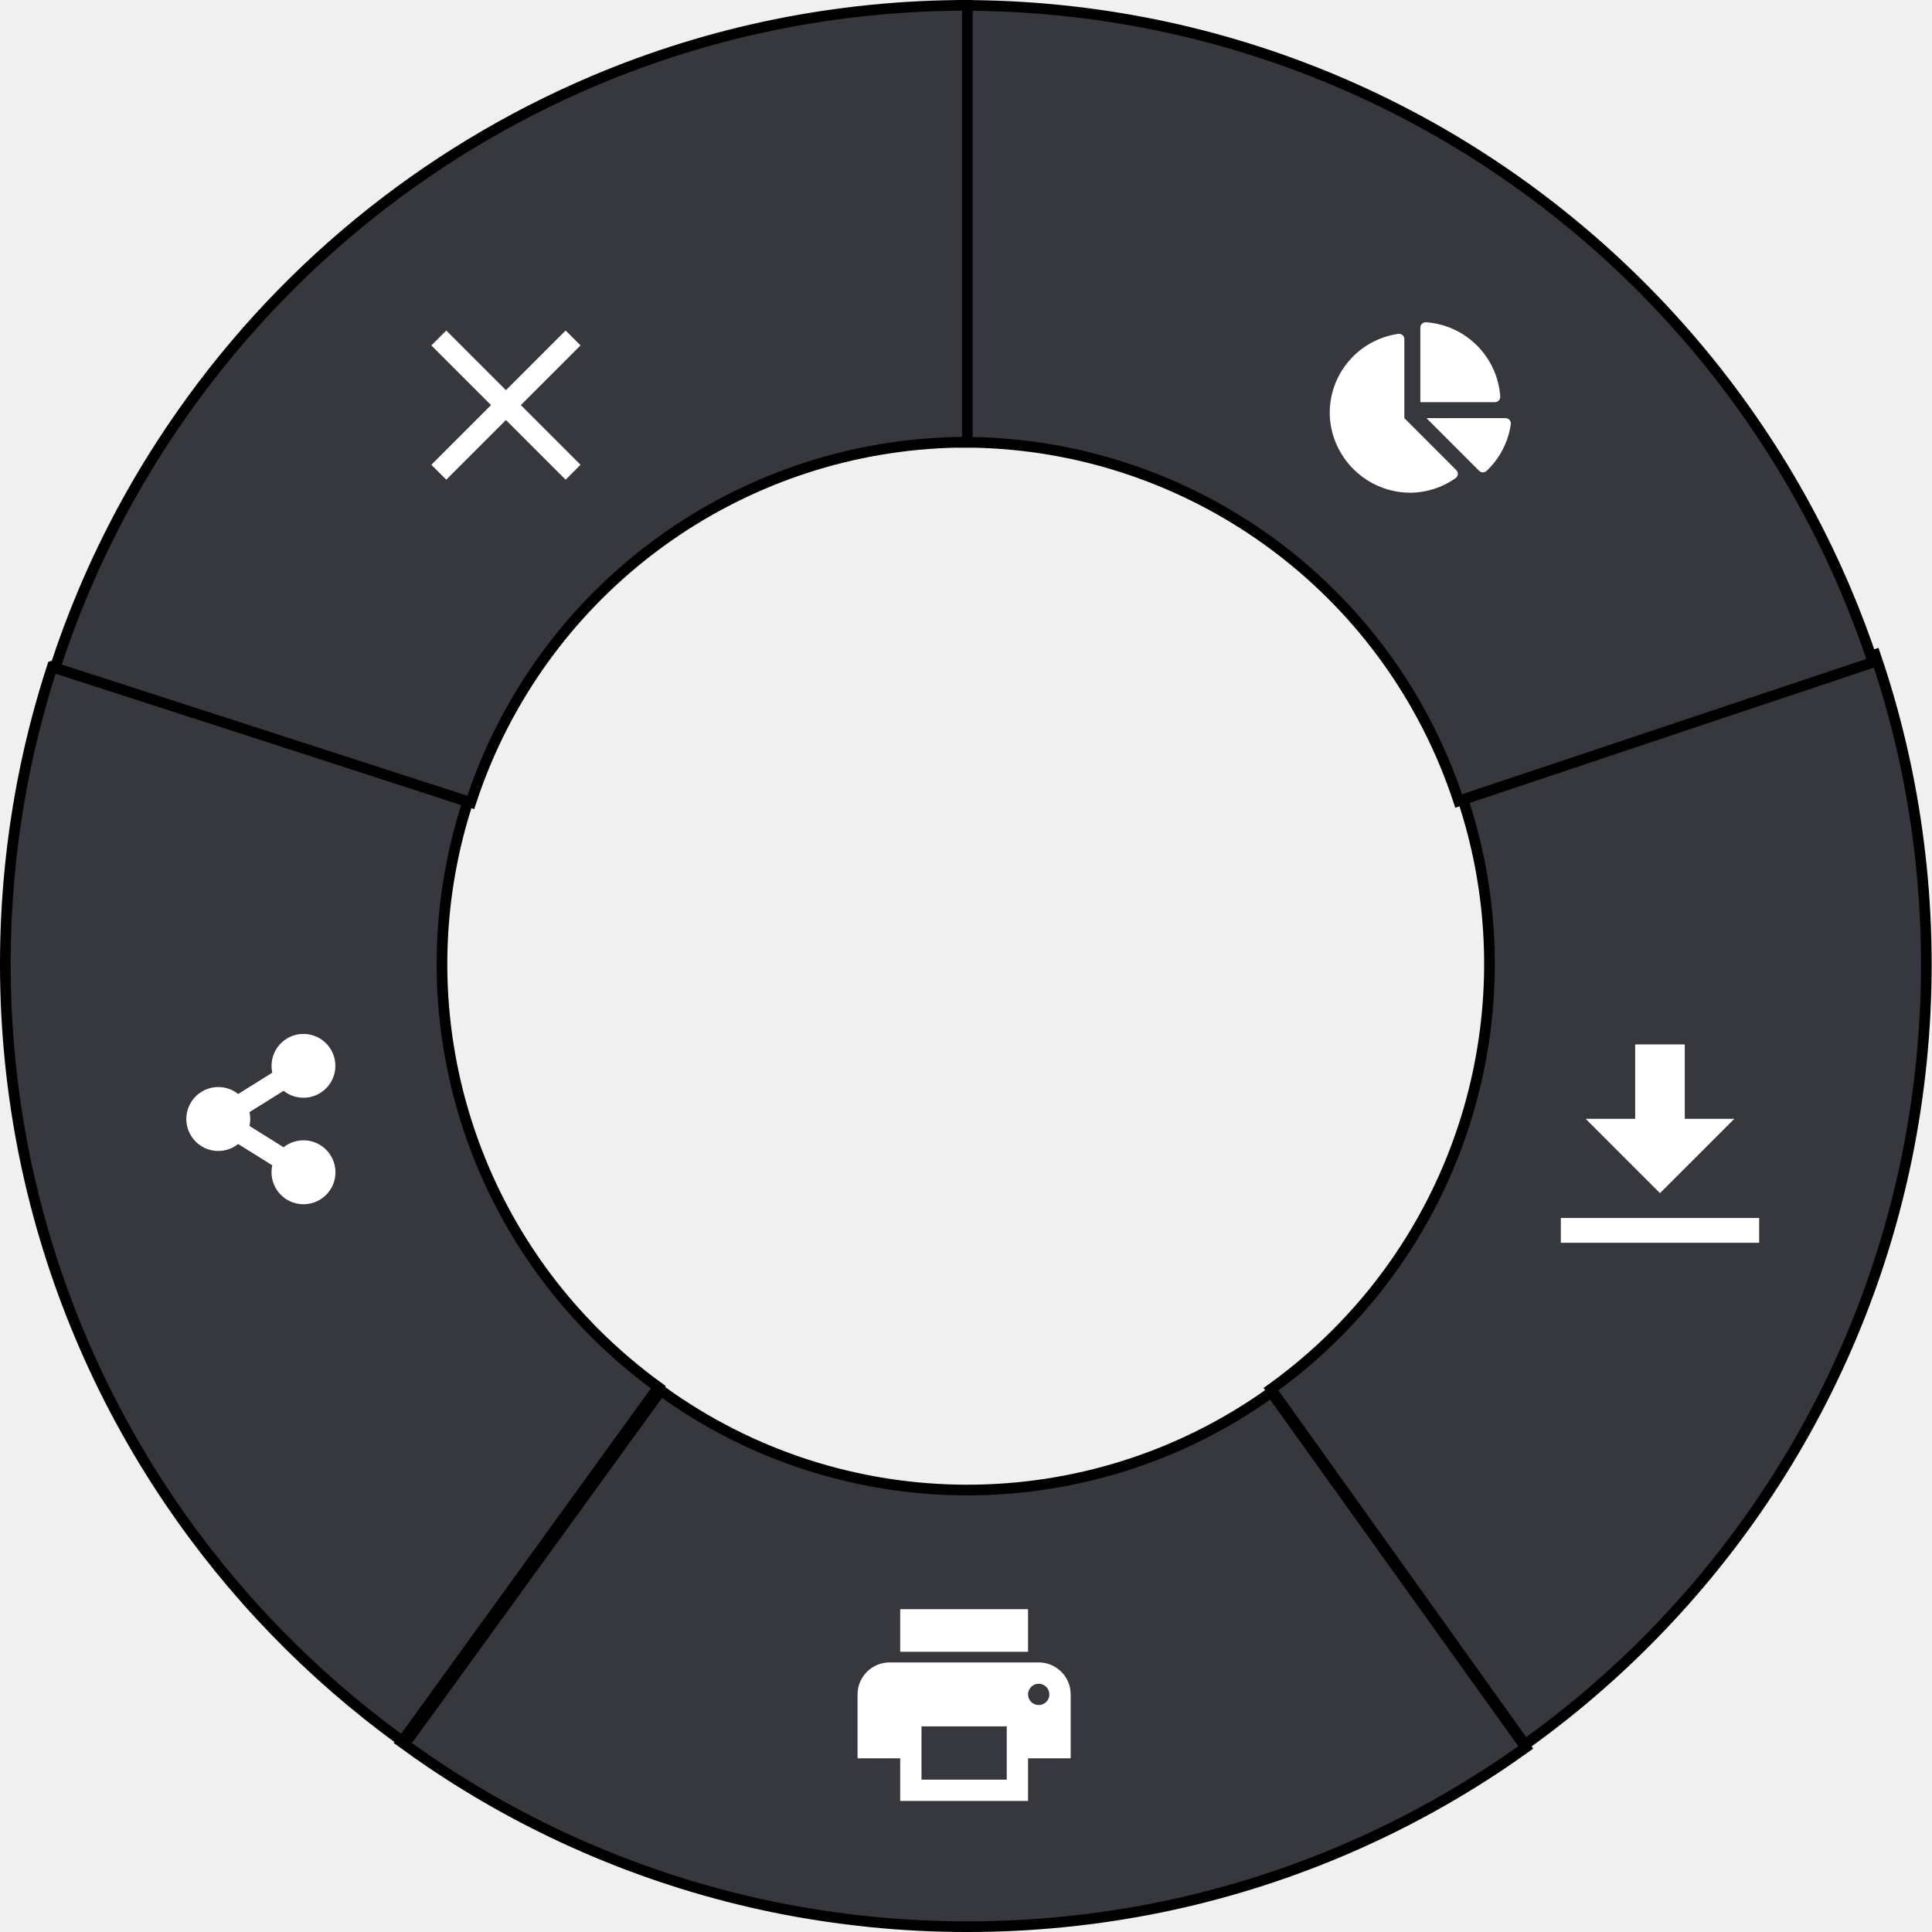
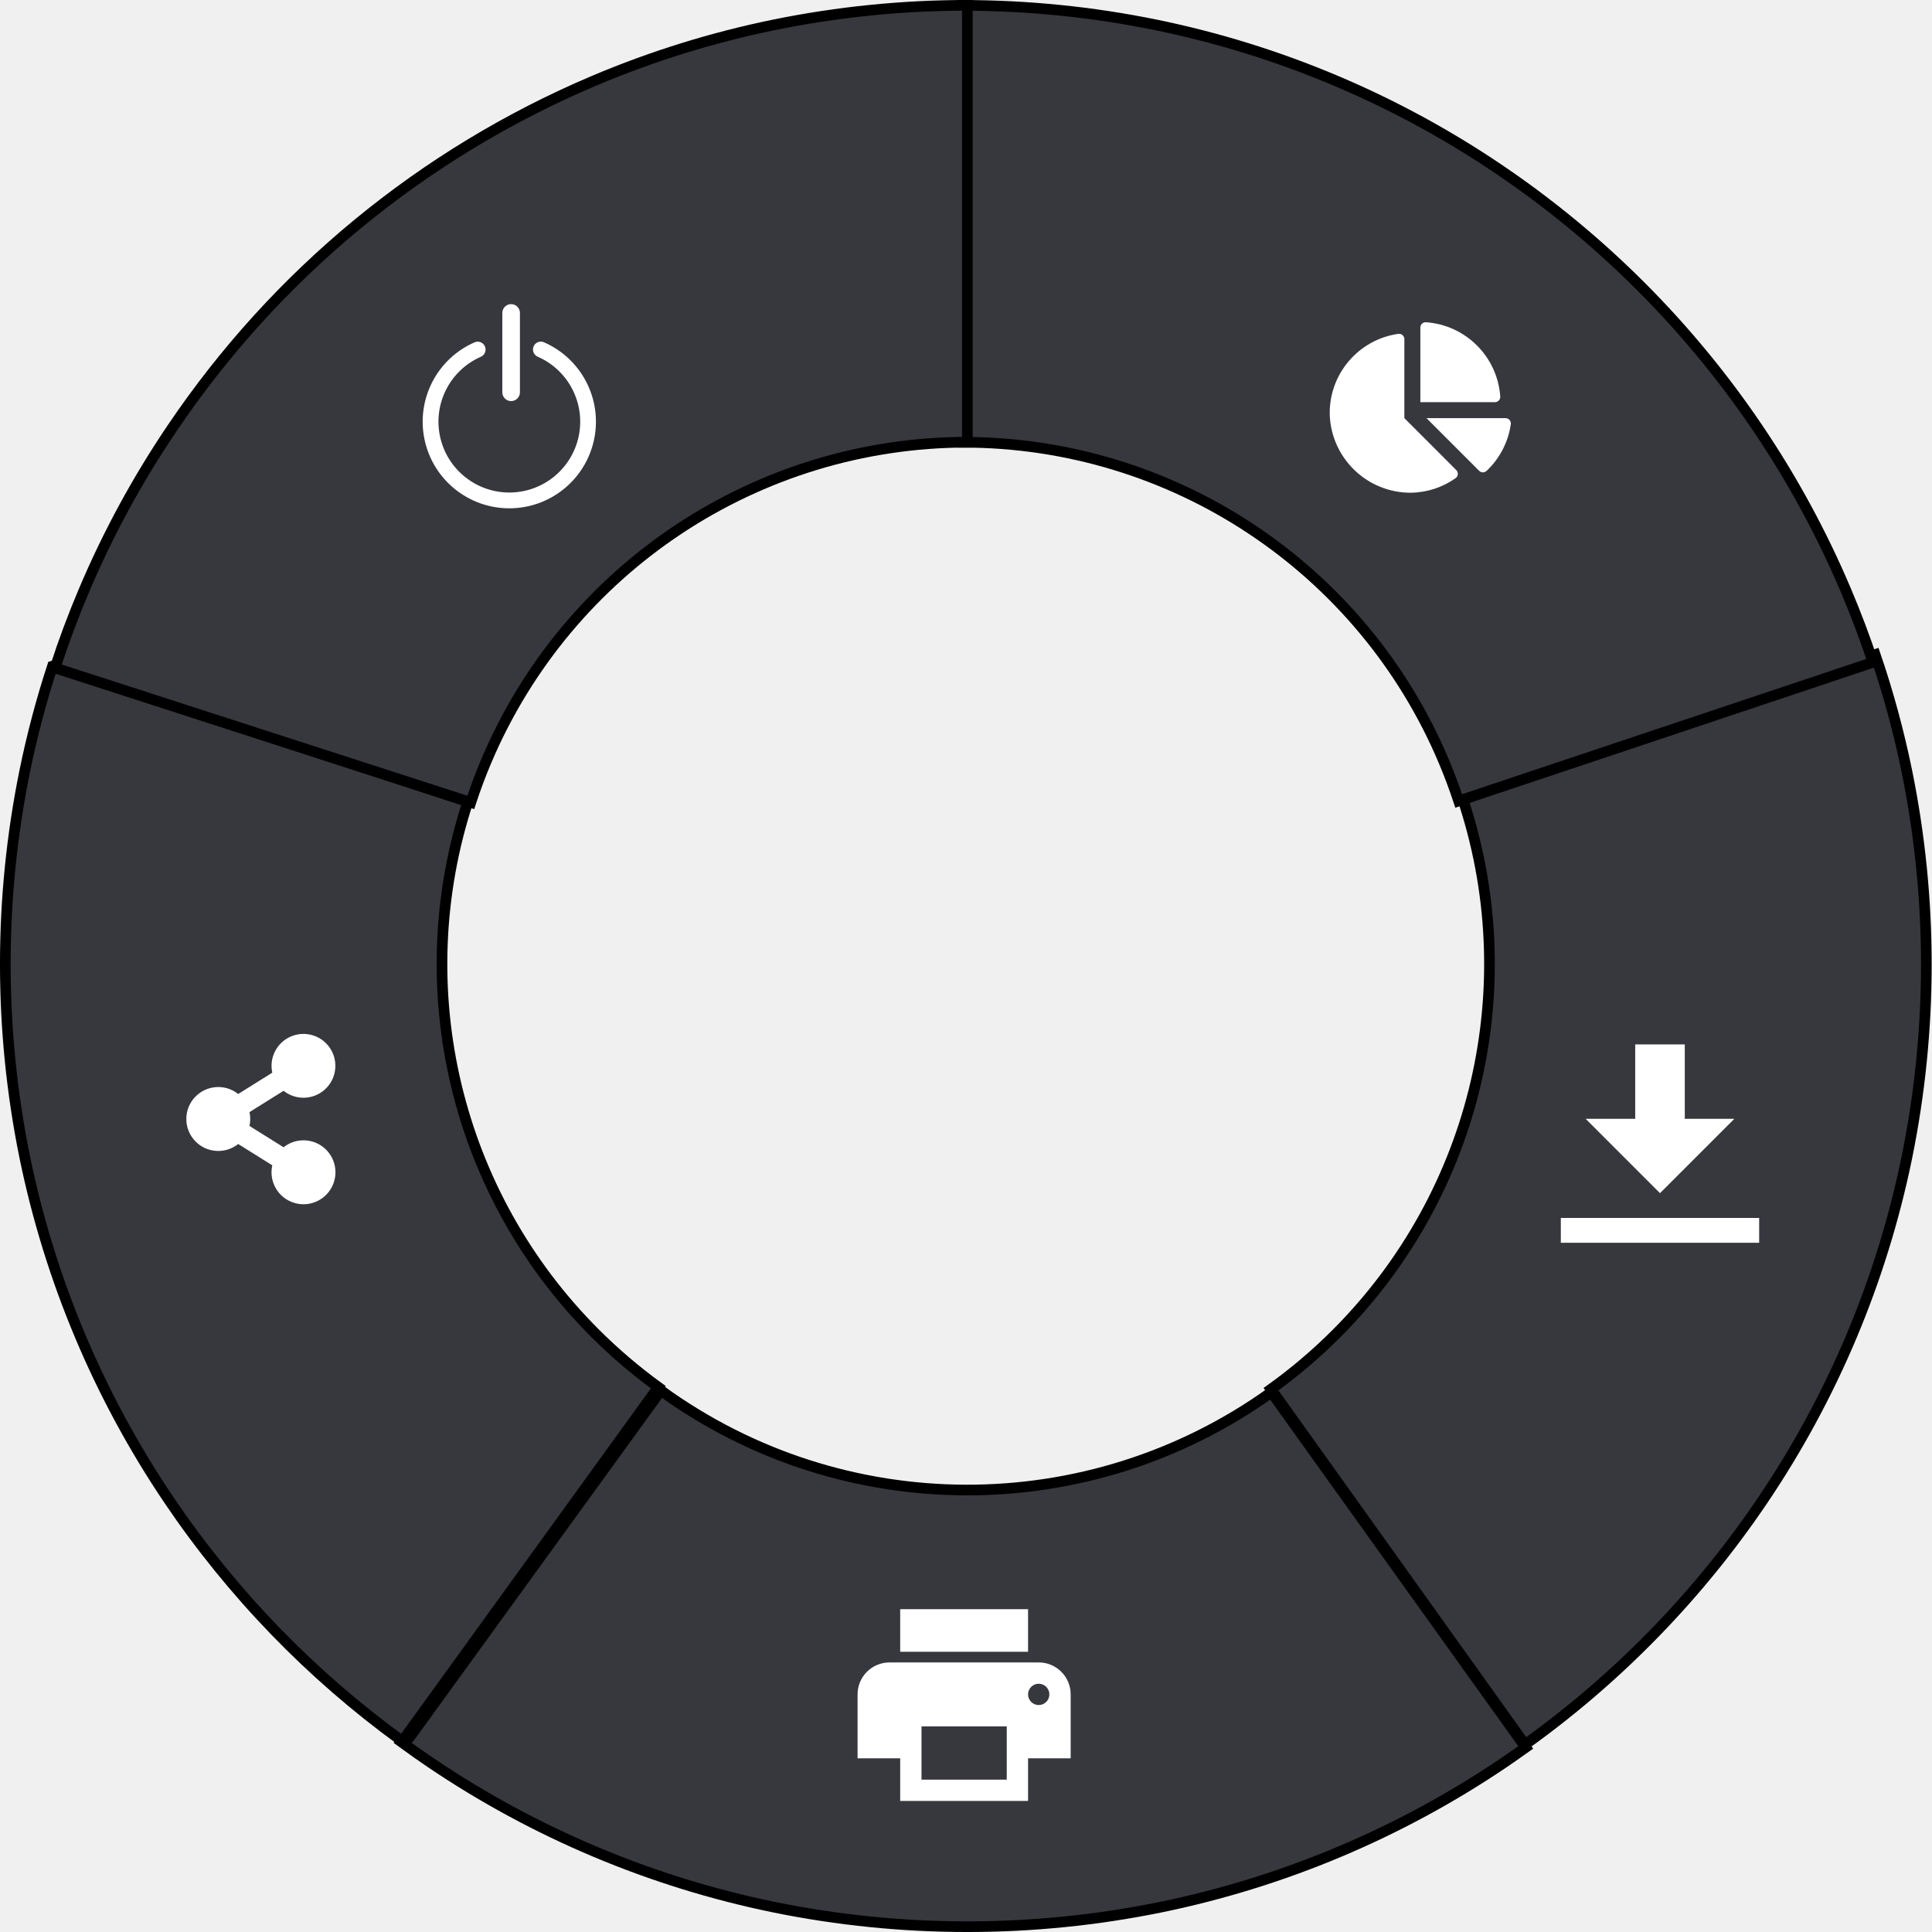
- <svg xmlns="http://www.w3.org/2000/svg" width="181.283" height="181.317" viewBox="0 0 181.283 181.317">
+ <svg xmlns="http://www.w3.org/2000/svg" width="181.283" height="181.316" viewBox="0 0 181.283 181.316">
  <g id="circle" transform="translate(0.5 0.5)">
-     <g id="Component_26_1" data-name="Component 26 – 1" transform="translate(118.781 60.933)">
+     <g id="Component_26_1" data-name="Component 26 – 1" transform="translate(118.781 60.932)">
      <path id="Intersection_10" data-name="Intersection 10" d="M11462.149,20019.125a49.072,49.072,0,0,0-50.445-11.752l-13.271-38.8a89.081,89.081,0,0,1,10.933-2.971,90.786,90.786,0,0,1,36.273,0,89.58,89.58,0,0,1,32.183,13.543,90.479,90.479,0,0,1,22.906,22.291l-33.354,23.838A49.18,49.18,0,0,0,11462.149,20019.125Z" transform="translate(20025.275 -11398.433) rotate(90)" fill="#37383e" stroke="#000" stroke-width="1" />
      <path id="Icon_open-data-transfer-download" data-name="Icon open-data-transfer-download" d="M6.98,0V6.98H2.327l6.98,6.98,6.98-6.98H11.633V0ZM0,16.287v2.327H18.613V16.287Z" transform="translate(27.201 36.585)" fill="#fff" />
    </g>
-     <g id="Component_25_1" data-name="Component 25 – 1" transform="translate(89.844 0.002)">
+     <g id="Component_25_1" data-name="Component 25 – 1" transform="translate(89.844 0.001)">
      <path id="Intersection_9" data-name="Intersection 9" d="M11338,20048.5a90.812,90.812,0,0,1,1.83-18.139,89.572,89.572,0,0,1,13.545-32.18,90.462,90.462,0,0,1,24.311-24.311,89.531,89.531,0,0,1,15.288-8.293q3.28-1.389,6.679-2.518l13.012,38.887q-1.89.624-3.734,1.4A48.96,48.96,0,0,0,11379,20048.5Z" transform="translate(20048.498 -11337.996) rotate(90)" fill="#37383e" stroke="#000" stroke-width="1" />
      <path id="chart-pie-solid" d="M16.491,9H9.076l4.938,4.938a.5.5,0,0,0,.693.021,7.484,7.484,0,0,0,2.285-4.4A.5.5,0,0,0,16.491,9ZM16,6.979A7.518,7.518,0,0,0,9.023,0,.5.5,0,0,0,8.5.511V7.5h6.993A.5.5,0,0,0,16,6.979ZM7,9V1.588a.5.5,0,0,0-.557-.5A7.494,7.494,0,0,0,0,8.765,7.593,7.593,0,0,0,7.593,16a7.442,7.442,0,0,0,4.227-1.376.5.5,0,0,0,.049-.752Z" transform="translate(34.454 29.741)" fill="#fff" />
    </g>
-     <g id="Component_28_1" data-name="Component 28 – 1" transform="translate(0 62.002)">
+     <g id="Component_28_1" data-name="Component 28 – 1" transform="translate(0 62.001)">
      <path id="Intersection_7" data-name="Intersection 7" d="M11409.364,20136.674a88.86,88.86,0,0,1-9.824-2.6l-.015-.051,12.736-38.934a48.962,48.962,0,0,0,49.891-11.939,49.547,49.547,0,0,0,5.061-5.93l33.013,23.873.129.264a90.568,90.568,0,0,1-22.531,21.773,89.713,89.713,0,0,1-32.182,13.545,90.9,90.9,0,0,1-36.277,0Z" transform="translate(20138.502 -11399.525) rotate(90)" fill="#37383e" stroke="#000" stroke-width="1" />
      <path id="share-alt-solid" d="M11,10a2.987,2.987,0,0,0-1.868.653l-3.2-2a3.017,3.017,0,0,0,0-1.3l3.2-2a2.995,2.995,0,1,0-1.06-1.7l-3.2,2a3,3,0,1,0,0,4.694l3.2,2A3,3,0,1,0,11,10Z" transform="translate(16.982 34.516)" fill="#fff" />
    </g>
-     <g id="Component_27_1" data-name="Component 27 – 1" transform="translate(37.271 130)">
+     <g id="Component_27_1" data-name="Component 27 – 1" transform="translate(37.271 129.999)">
      <path id="Intersection_6" data-name="Intersection 6" d="M11499.763,20100.869l-32.577-23.609a48.952,48.952,0,0,0,.16-57.295l33.334-23.869q.741,1.034,1.454,2.084a89.725,89.725,0,0,1,13.54,32.18,90.853,90.853,0,0,1,0,36.277,89.694,89.694,0,0,1-13.54,32.186q-.921,1.362-1.893,2.689Z" transform="translate(20101.512 -11467.186) rotate(90)" fill="#37383e" stroke="#000" stroke-width="1" />
      <path id="Icon_material-print" data-name="Icon material-print" d="M20,9.5H6a3,3,0,0,0-3,3v6H7v4H19v-4h4v-6A3,3,0,0,0,20,9.5Zm-3,11H9v-5h8Zm3-7a1,1,0,1,1,1-1A1,1,0,0,1,20,13.5Zm-1-9H7v4H19Z" transform="translate(39.711 16.018)" fill="#fff" />
    </g>
    <g id="Component_29_1" data-name="Component 29 – 1" transform="translate(4.664)">
      <path id="Intersection_8" data-name="Intersection 8" d="M11396.515,20131.426a89.28,89.28,0,0,1-15.288-8.3,90.156,90.156,0,0,1-32.608-39.6,89.3,89.3,0,0,1-5.247-16.891,90.712,90.712,0,0,1-1.83-18.139h41a49.04,49.04,0,0,0,29.924,45.15q1.916.812,3.881,1.453l-12.606,38.977-.024.037Q11400.053,20132.925,11396.515,20131.426Z" transform="translate(20134.117 -11341.541) rotate(90)" fill="#37383e" stroke="#000" stroke-width="1" />
-       <g id="intersection8" transform="translate(35.318 30.518)" style="isolation: isolate">
-         <g id="Core" transform="translate(-341 -89)">
-           <g id="close" transform="translate(341 89)">
-             <path id="Shape" d="M14,1.4,12.6,0,7,5.6,1.4,0,0,1.4,5.6,7,0,12.6,1.4,14,7,8.4,12.6,14,14,12.6,8.4,7Z" fill="#fff" fill-rule="evenodd" />
+       <g id="turn-off-switch-svgrepo-com" transform="translate(13.177 -28.847)">
+         <g id="Group_144569" data-name="Group 144569" transform="translate(21.331 56.167)">
+           <g id="Group_144568" data-name="Group 144568" transform="translate(0 0)">
+             <path id="Path_96388" data-name="Path 96388" d="M32.712,60.468a.739.739,0,0,0-.592,1.355,6.651,6.651,0,1,1-5.321,0,.739.739,0,0,0-.592-1.354,8.13,8.13,0,1,0,6.5,0Z" transform="translate(-21.331 -56.167)" fill="#fff" />
+             <path id="Path_96389" data-name="Path 96389" d="M235.483,9.1a.827.827,0,0,0,.827-.827V.827a.827.827,0,1,0-1.654,0V8.272A.827.827,0,0,0,235.483,9.1Z" transform="translate(-227.187 0.722)" fill="#fff" />
          </g>
        </g>
      </g>
    </g>
  </g>
</svg>
